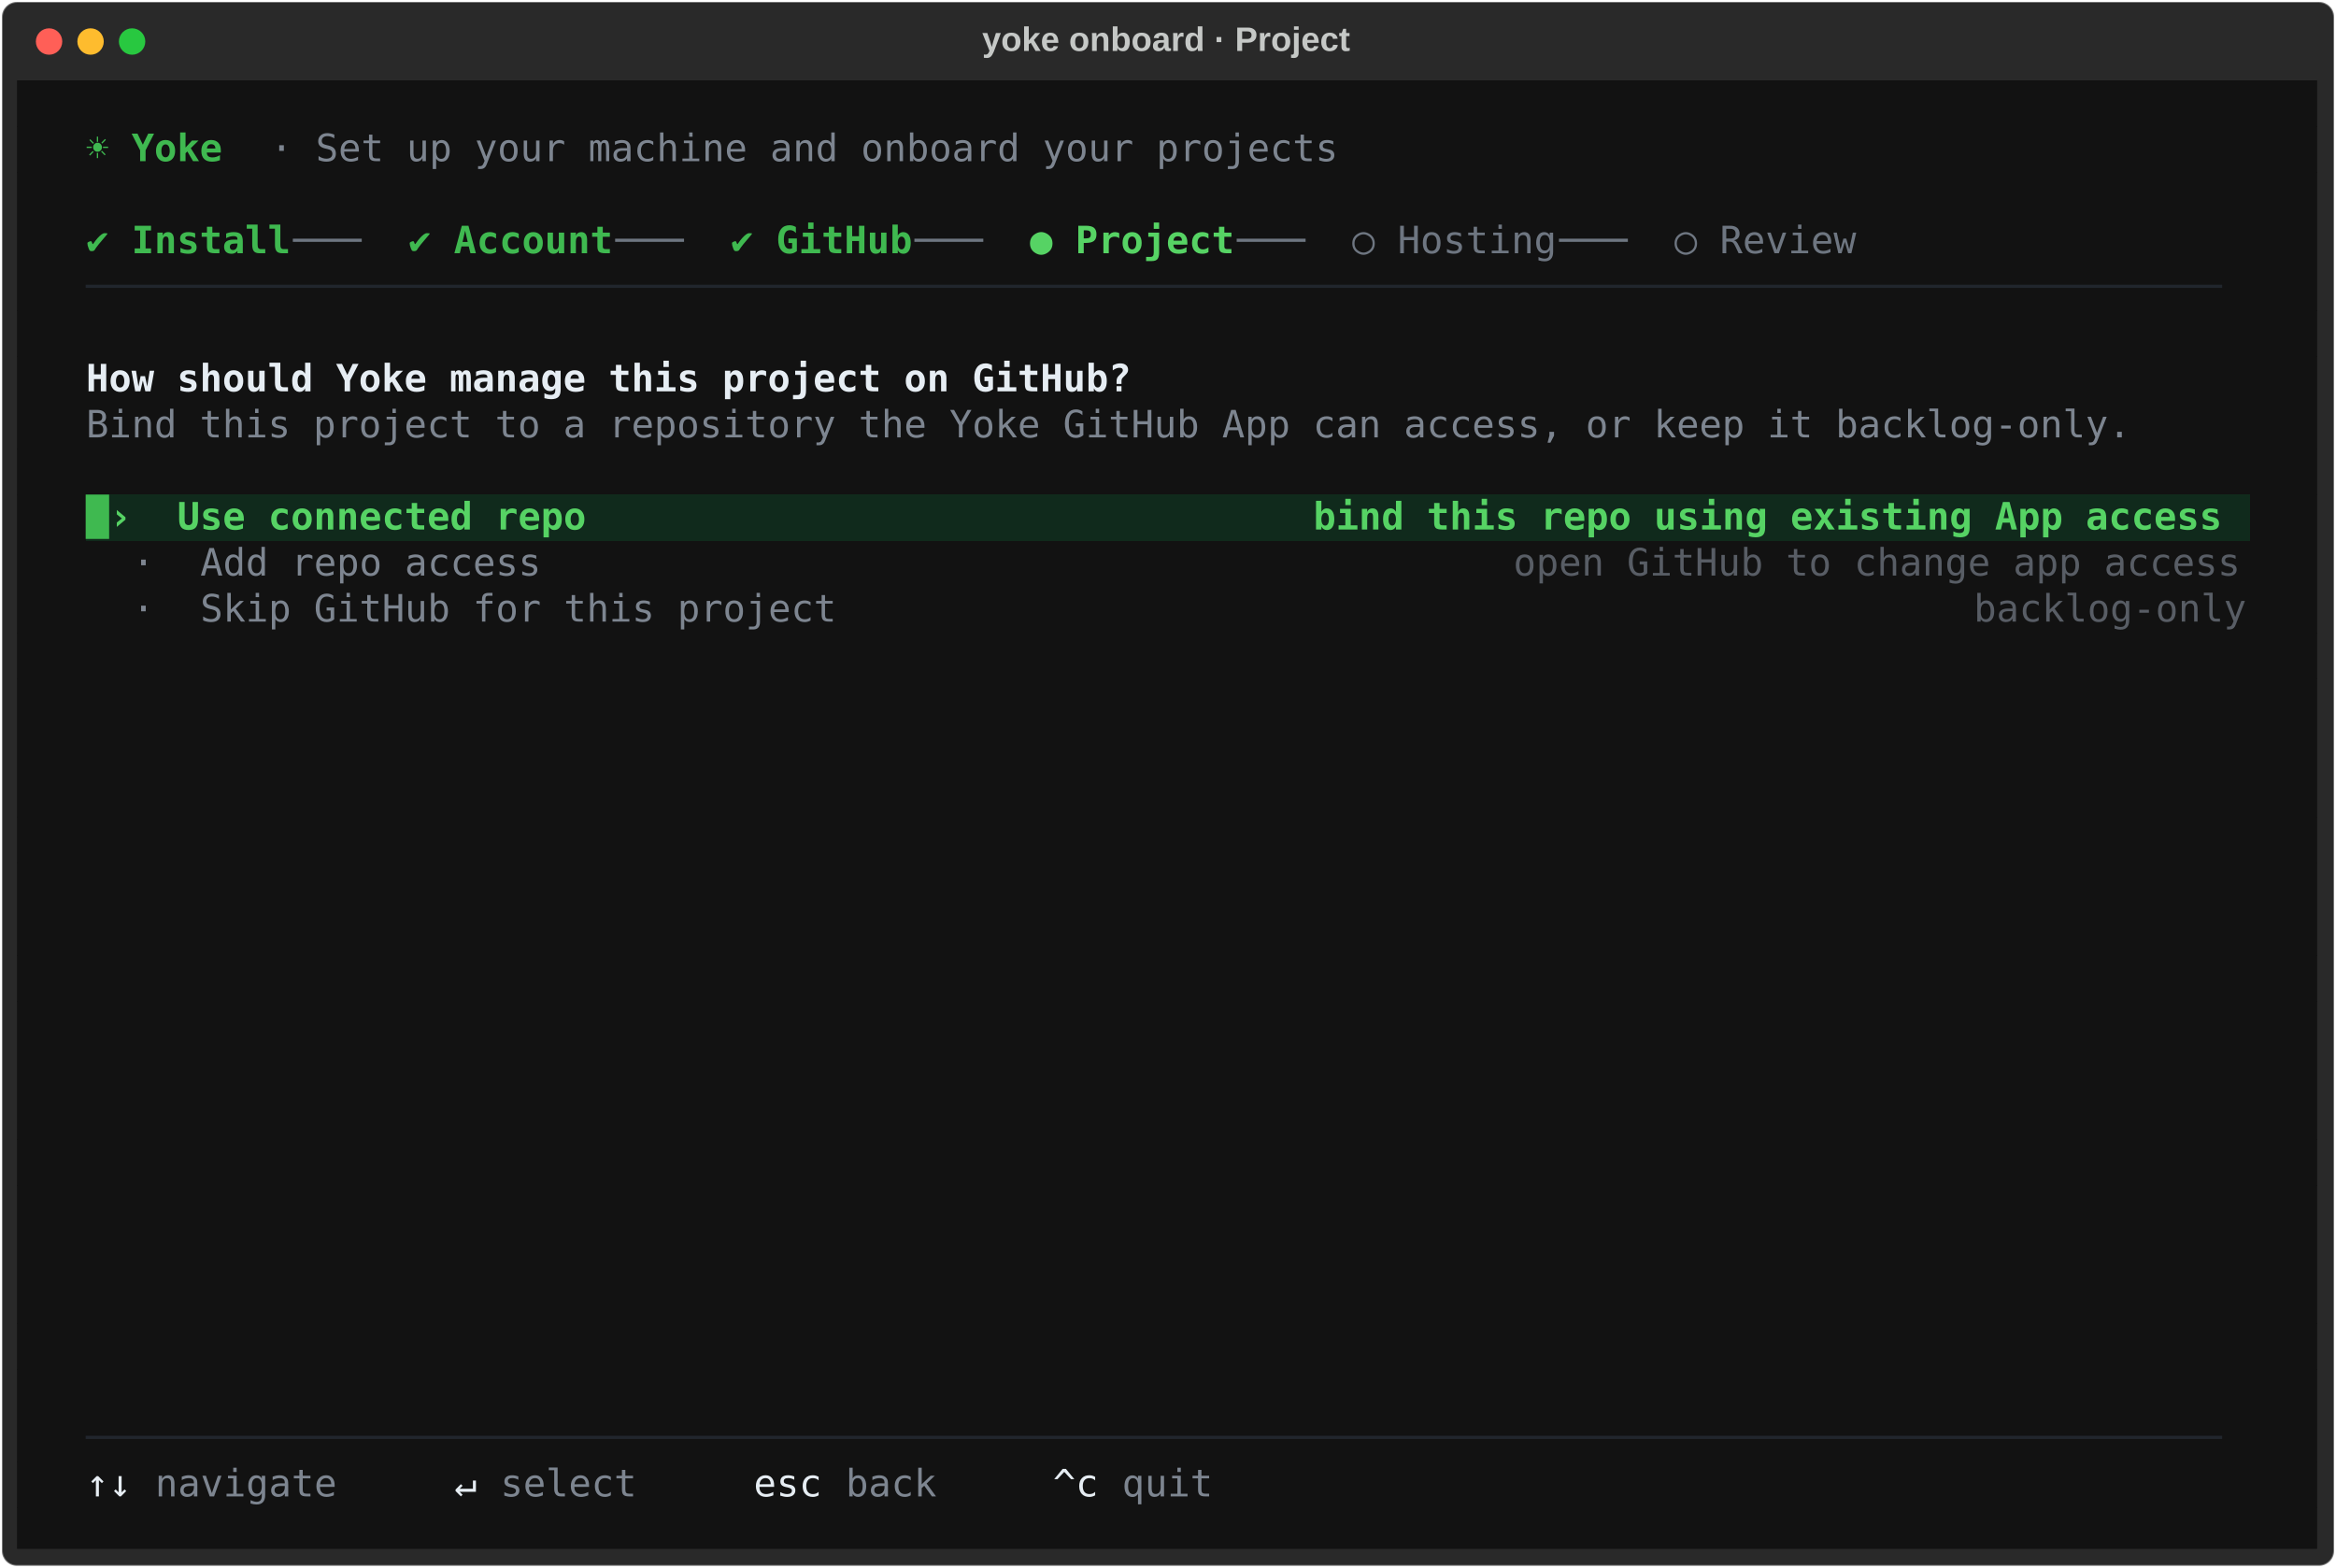
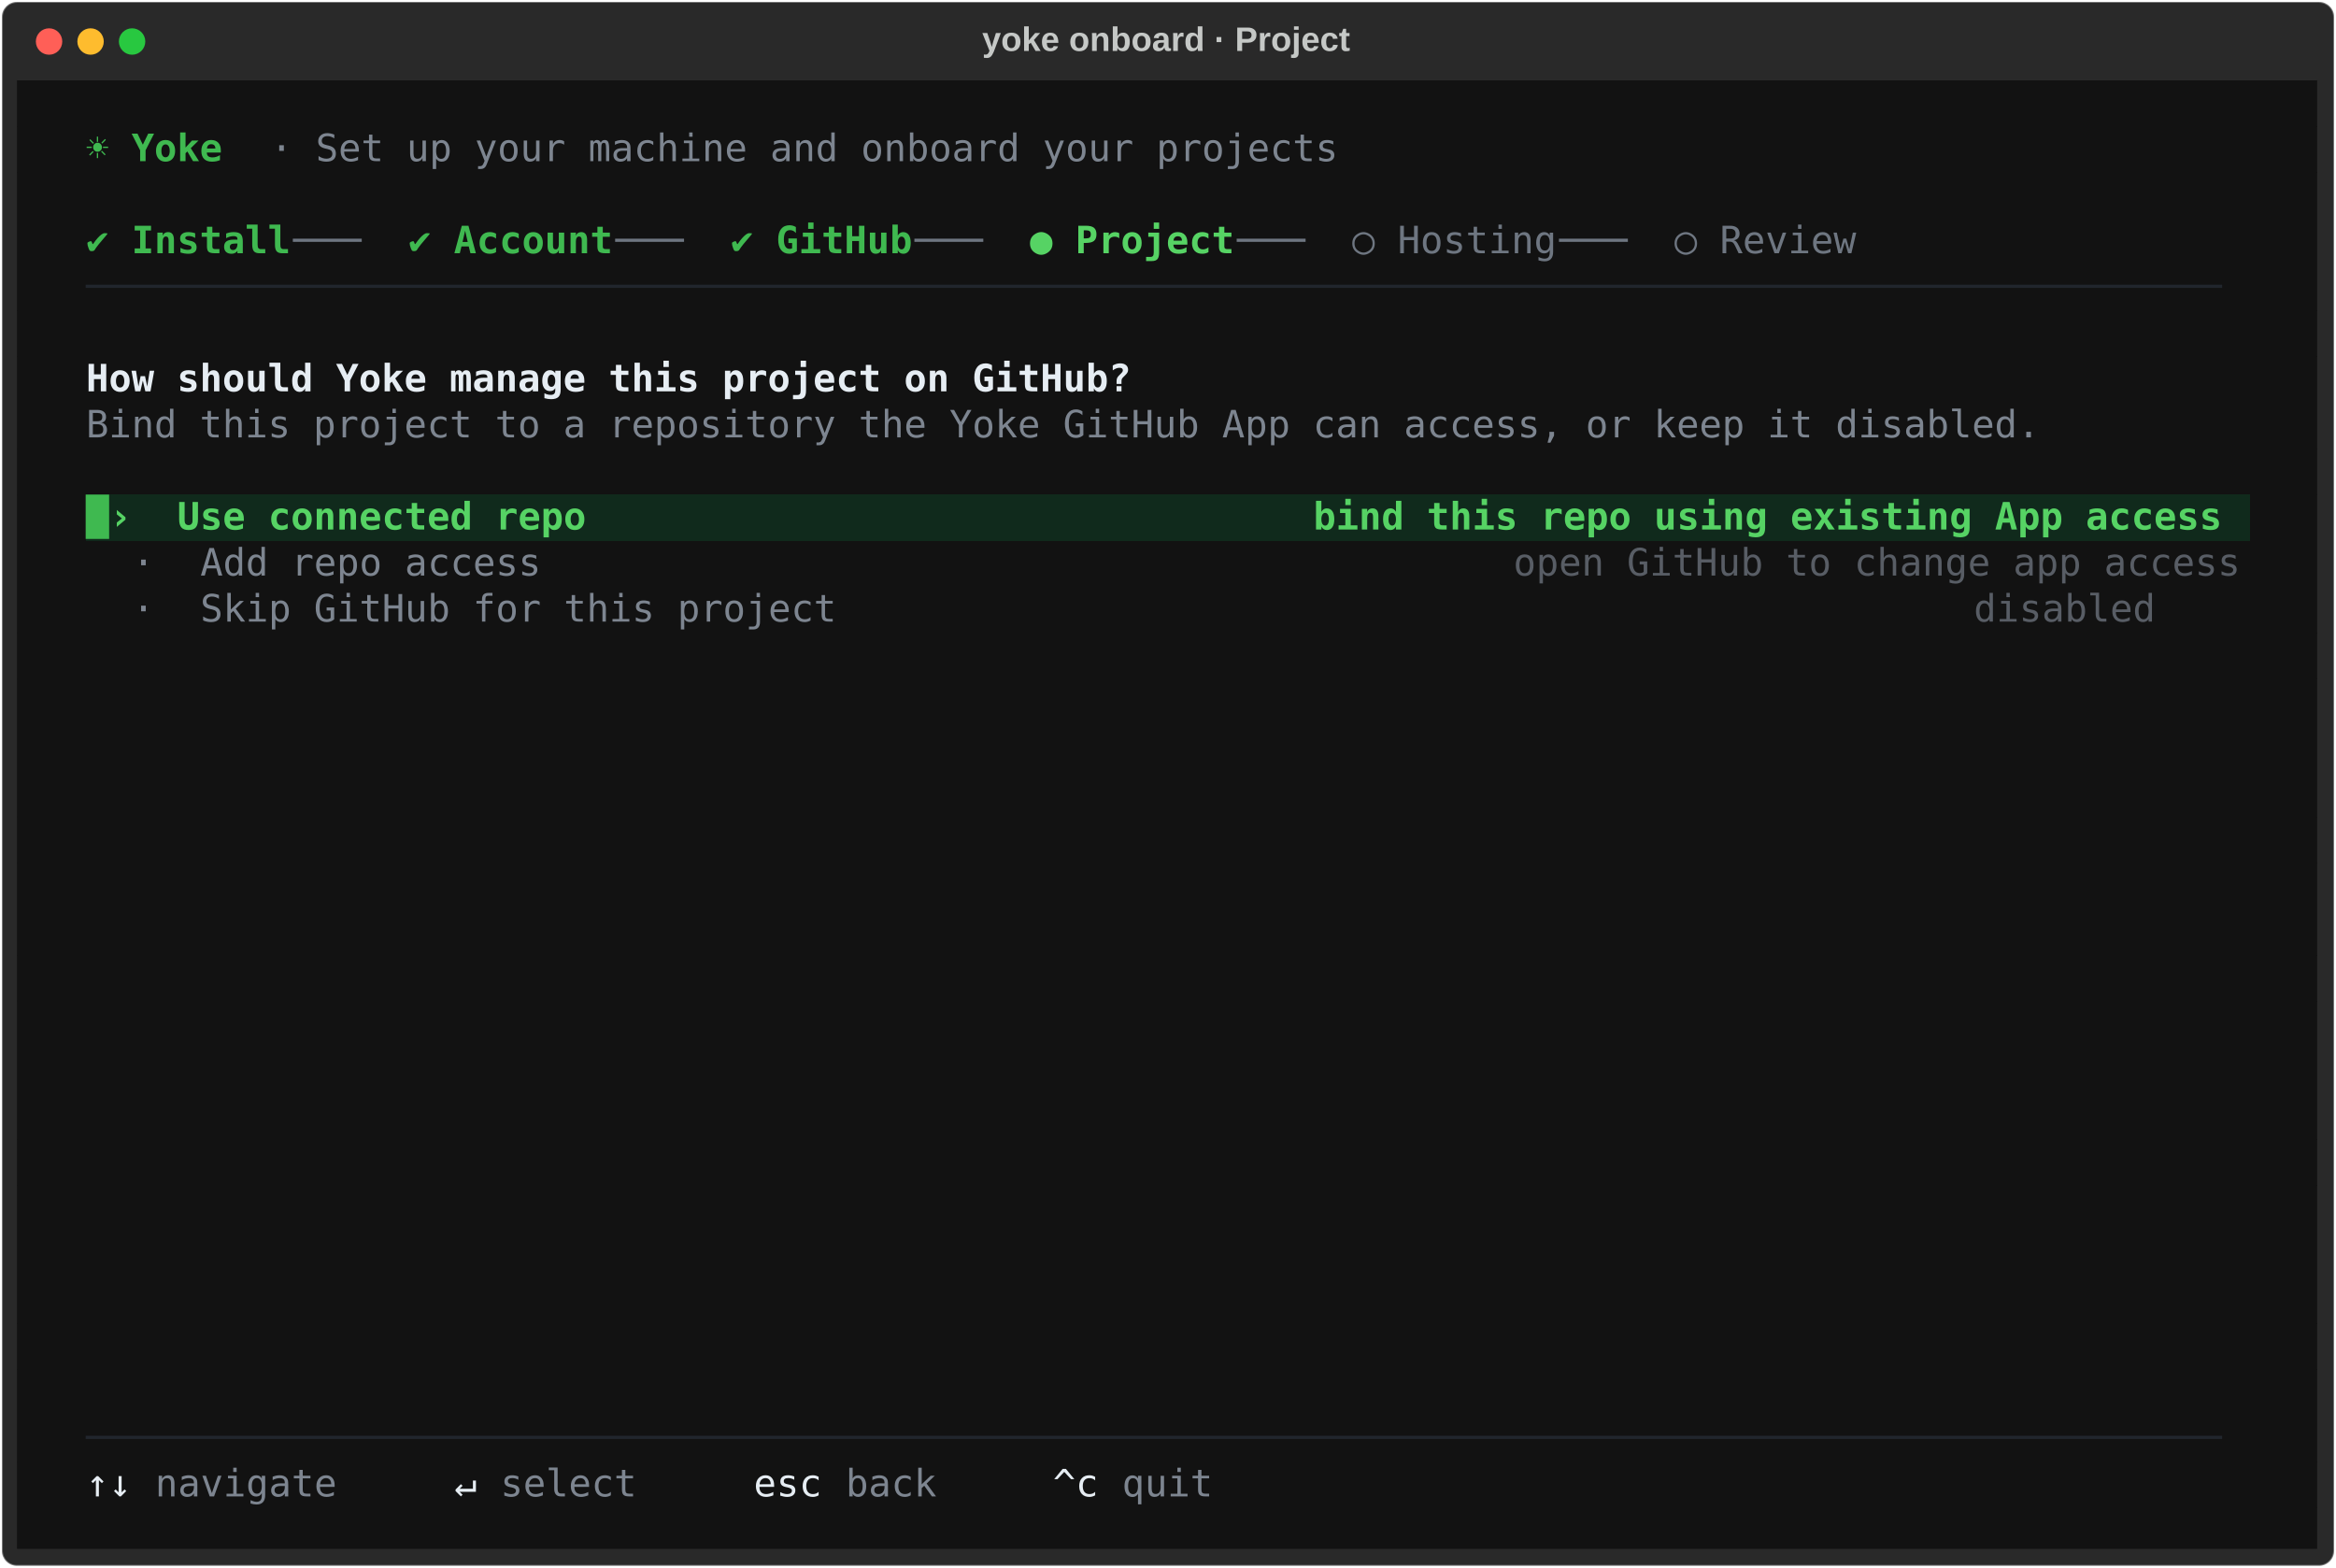
<svg xmlns="http://www.w3.org/2000/svg" class="rich-terminal" viewBox="0 0 1238 830.8">
  <style>

    @font-face {
        font-family: "Fira Code";
        src: local("FiraCode-Regular"),
                url("https://cdnjs.cloudflare.com/ajax/libs/firacode/{{VERSION}}/woff2/FiraCode-Regular.woff2") format("woff2"),
                url("https://cdnjs.cloudflare.com/ajax/libs/firacode/{{VERSION}}/woff/FiraCode-Regular.woff") format("woff");
        font-style: normal;
        font-weight: 400;
    }
    @font-face {
        font-family: "Fira Code";
        src: local("FiraCode-Bold"),
                url("https://cdnjs.cloudflare.com/ajax/libs/firacode/{{VERSION}}/woff2/FiraCode-Bold.woff2") format("woff2"),
                url("https://cdnjs.cloudflare.com/ajax/libs/firacode/{{VERSION}}/woff/FiraCode-Bold.woff") format("woff");
        font-style: bold;
        font-weight: 700;
    }

    .terminal-YOKE-matrix {
        font-family: Fira Code, monospace;
        font-size: 20px;
        line-height: 24.4px;
        font-variant-east-asian: full-width;
    }

    .terminal-YOKE-title {
        font-size: 18px;
        font-weight: bold;
        font-family: arial;
    }

.terminal-YOKE-r2 { fill: #3fb950;font-weight: bold }
.terminal-YOKE-r3 { fill: #e6edf3 }
.terminal-YOKE-r4 { fill: #7d8590 }
.terminal-YOKE-r5 { fill: #6e7681 }
.terminal-YOKE-r6 { fill: #56d364;font-weight: bold }
.terminal-YOKE-r7 { fill: #21262d }
.terminal-YOKE-r8 { fill: #e6edf3;font-weight: bold }
.terminal-YOKE-r9 { fill: #3fb950 }
.terminal-YOKE-r11 { fill: #585d65 }
    </style>
  <defs>
    <clipPath id="terminal-YOKE-clip-terminal">
      <rect x="0" y="0" width="1219.0" height="779.8" />
    </clipPath>
    <clipPath id="terminal-YOKE-line-0">
      <rect x="0" y="1.5" width="1220" height="24.65" />
    </clipPath>
    <clipPath id="terminal-YOKE-line-1">
      <rect x="0" y="25.9" width="1220" height="24.65" />
    </clipPath>
    <clipPath id="terminal-YOKE-line-2">
      <rect x="0" y="50.3" width="1220" height="24.65" />
    </clipPath>
    <clipPath id="terminal-YOKE-line-3">
      <rect x="0" y="74.7" width="1220" height="24.65" />
    </clipPath>
    <clipPath id="terminal-YOKE-line-4">
      <rect x="0" y="99.1" width="1220" height="24.65" />
    </clipPath>
    <clipPath id="terminal-YOKE-line-5">
      <rect x="0" y="123.5" width="1220" height="24.65" />
    </clipPath>
    <clipPath id="terminal-YOKE-line-6">
      <rect x="0" y="147.9" width="1220" height="24.65" />
    </clipPath>
    <clipPath id="terminal-YOKE-line-7">
      <rect x="0" y="172.3" width="1220" height="24.65" />
    </clipPath>
    <clipPath id="terminal-YOKE-line-8">
      <rect x="0" y="196.7" width="1220" height="24.65" />
    </clipPath>
    <clipPath id="terminal-YOKE-line-9">
      <rect x="0" y="221.1" width="1220" height="24.65" />
    </clipPath>
    <clipPath id="terminal-YOKE-line-10">
      <rect x="0" y="245.5" width="1220" height="24.65" />
    </clipPath>
    <clipPath id="terminal-YOKE-line-11">
      <rect x="0" y="269.9" width="1220" height="24.65" />
    </clipPath>
    <clipPath id="terminal-YOKE-line-12">
      <rect x="0" y="294.3" width="1220" height="24.65" />
    </clipPath>
    <clipPath id="terminal-YOKE-line-13">
      <rect x="0" y="318.7" width="1220" height="24.65" />
    </clipPath>
    <clipPath id="terminal-YOKE-line-14">
      <rect x="0" y="343.1" width="1220" height="24.65" />
    </clipPath>
    <clipPath id="terminal-YOKE-line-15">
      <rect x="0" y="367.5" width="1220" height="24.65" />
    </clipPath>
    <clipPath id="terminal-YOKE-line-16">
      <rect x="0" y="391.9" width="1220" height="24.65" />
    </clipPath>
    <clipPath id="terminal-YOKE-line-17">
      <rect x="0" y="416.3" width="1220" height="24.65" />
    </clipPath>
    <clipPath id="terminal-YOKE-line-18">
      <rect x="0" y="440.7" width="1220" height="24.65" />
    </clipPath>
    <clipPath id="terminal-YOKE-line-19">
      <rect x="0" y="465.1" width="1220" height="24.65" />
    </clipPath>
    <clipPath id="terminal-YOKE-line-20">
      <rect x="0" y="489.5" width="1220" height="24.65" />
    </clipPath>
    <clipPath id="terminal-YOKE-line-21">
      <rect x="0" y="513.9" width="1220" height="24.65" />
    </clipPath>
    <clipPath id="terminal-YOKE-line-22">
      <rect x="0" y="538.3" width="1220" height="24.65" />
    </clipPath>
    <clipPath id="terminal-YOKE-line-23">
      <rect x="0" y="562.7" width="1220" height="24.65" />
    </clipPath>
    <clipPath id="terminal-YOKE-line-24">
      <rect x="0" y="587.1" width="1220" height="24.65" />
    </clipPath>
    <clipPath id="terminal-YOKE-line-25">
      <rect x="0" y="611.5" width="1220" height="24.65" />
    </clipPath>
    <clipPath id="terminal-YOKE-line-26">
      <rect x="0" y="635.9" width="1220" height="24.65" />
    </clipPath>
    <clipPath id="terminal-YOKE-line-27">
      <rect x="0" y="660.3" width="1220" height="24.65" />
    </clipPath>
    <clipPath id="terminal-YOKE-line-28">
      <rect x="0" y="684.7" width="1220" height="24.65" />
    </clipPath>
    <clipPath id="terminal-YOKE-line-29">
      <rect x="0" y="709.1" width="1220" height="24.65" />
    </clipPath>
    <clipPath id="terminal-YOKE-line-30">
      <rect x="0" y="733.5" width="1220" height="24.65" />
    </clipPath>
  </defs>
  <rect fill="#292929" stroke="rgba(255,255,255,0.35)" stroke-width="1" x="1" y="1" width="1236" height="828.8" rx="8" />
  <text class="terminal-YOKE-title" fill="#c5c8c6" text-anchor="middle" x="618" y="27">yoke onboard · Project</text>
  <g transform="translate(26,22)">
    <circle cx="0" cy="0" r="7" fill="#ff5f57" />
    <circle cx="22" cy="0" r="7" fill="#febc2e" />
    <circle cx="44" cy="0" r="7" fill="#28c840" />
  </g>
  <g transform="translate(9, 41)" clip-path="url(#terminal-YOKE-clip-terminal)">
    <rect fill="#121212" x="0" y="1.5" width="1220" height="24.65" shape-rendering="crispEdges" />
    <rect fill="#121212" x="0" y="25.9" width="36.6" height="24.65" shape-rendering="crispEdges" />
    <rect fill="#121212" x="36.6" y="25.9" width="73.2" height="24.65" shape-rendering="crispEdges" />
    <rect fill="#121212" x="109.8" y="25.9" width="24.4" height="24.65" shape-rendering="crispEdges" />
    <rect fill="#121212" x="134.2" y="25.9" width="573.4" height="24.65" shape-rendering="crispEdges" />
    <rect fill="#121212" x="707.6" y="25.9" width="512.4" height="24.65" shape-rendering="crispEdges" />
    <rect fill="#121212" x="0" y="50.3" width="1220" height="24.65" shape-rendering="crispEdges" />
    <rect fill="#121212" x="0" y="74.7" width="36.6" height="24.65" shape-rendering="crispEdges" />
    <rect fill="#121212" x="36.6" y="74.7" width="109.8" height="24.65" shape-rendering="crispEdges" />
    <rect fill="#121212" x="146.4" y="74.7" width="61" height="24.65" shape-rendering="crispEdges" />
    <rect fill="#121212" x="207.4" y="74.7" width="109.8" height="24.65" shape-rendering="crispEdges" />
    <rect fill="#121212" x="317.2" y="74.7" width="61" height="24.65" shape-rendering="crispEdges" />
    <rect fill="#121212" x="378.2" y="74.7" width="97.6" height="24.65" shape-rendering="crispEdges" />
    <rect fill="#121212" x="475.8" y="74.7" width="61" height="24.65" shape-rendering="crispEdges" />
    <rect fill="#121212" x="536.8" y="74.7" width="109.8" height="24.65" shape-rendering="crispEdges" />
    <rect fill="#121212" x="646.6" y="74.7" width="61" height="24.65" shape-rendering="crispEdges" />
    <rect fill="#121212" x="707.6" y="74.7" width="109.8" height="24.65" shape-rendering="crispEdges" />
    <rect fill="#121212" x="817.4" y="74.7" width="61" height="24.65" shape-rendering="crispEdges" />
    <rect fill="#121212" x="878.4" y="74.7" width="97.6" height="24.65" shape-rendering="crispEdges" />
    <rect fill="#121212" x="976" y="74.7" width="244" height="24.65" shape-rendering="crispEdges" />
    <rect fill="#121212" x="0" y="99.1" width="36.6" height="24.65" shape-rendering="crispEdges" />
    <rect fill="#121212" x="36.6" y="99.1" width="1146.8" height="24.65" shape-rendering="crispEdges" />
    <rect fill="#121212" x="1183.4" y="99.1" width="36.6" height="24.65" shape-rendering="crispEdges" />
    <rect fill="#121212" x="0" y="123.5" width="1220" height="24.65" shape-rendering="crispEdges" />
    <rect fill="#121212" x="0" y="147.9" width="36.6" height="24.65" shape-rendering="crispEdges" />
    <rect fill="#121212" x="36.6" y="147.9" width="561.2" height="24.65" shape-rendering="crispEdges" />
    <rect fill="#121212" x="597.8" y="147.9" width="622.2" height="24.65" shape-rendering="crispEdges" />
    <rect fill="#121212" x="0" y="172.3" width="36.6" height="24.65" shape-rendering="crispEdges" />
    <rect fill="#121212" x="36.6" y="172.3" width="1098" height="24.65" shape-rendering="crispEdges" />
    <rect fill="#121212" x="1134.6" y="172.3" width="48.8" height="24.65" shape-rendering="crispEdges" />
    <rect fill="#121212" x="1183.4" y="172.3" width="36.6" height="24.65" shape-rendering="crispEdges" />
    <rect fill="#121212" x="0" y="196.7" width="36.6" height="24.65" shape-rendering="crispEdges" />
    <rect fill="#121212" x="36.6" y="196.7" width="0" height="24.65" shape-rendering="crispEdges" />
    <rect fill="#121212" x="36.6" y="196.7" width="1183.4" height="24.65" shape-rendering="crispEdges" />
    <rect fill="#121212" x="0" y="221.1" width="36.6" height="24.65" shape-rendering="crispEdges" />
    <rect fill="#102a1c" x="36.6" y="221.1" width="12.2" height="24.65" shape-rendering="crispEdges" />
    <rect fill="#102a1c" x="48.8" y="221.1" width="1134.6" height="24.65" shape-rendering="crispEdges" />
    <rect fill="#121212" x="1183.4" y="221.1" width="36.6" height="24.65" shape-rendering="crispEdges" />
    <rect fill="#121212" x="0" y="245.5" width="36.6" height="24.65" shape-rendering="crispEdges" />
    <rect fill="#121212" x="36.6" y="245.5" width="12.2" height="24.65" shape-rendering="crispEdges" />
    <rect fill="#121212" x="48.8" y="245.5" width="12.2" height="24.65" shape-rendering="crispEdges" />
    <rect fill="#121212" x="61" y="245.5" width="732" height="24.65" shape-rendering="crispEdges" />
    <rect fill="#121212" x="793" y="245.5" width="390.4" height="24.65" shape-rendering="crispEdges" />
    <rect fill="#121212" x="1183.4" y="245.5" width="36.6" height="24.65" shape-rendering="crispEdges" />
    <rect fill="#121212" x="0" y="269.9" width="36.6" height="24.65" shape-rendering="crispEdges" />
    <rect fill="#121212" x="36.6" y="269.9" width="12.2" height="24.65" shape-rendering="crispEdges" />
    <rect fill="#121212" x="48.8" y="269.9" width="12.2" height="24.65" shape-rendering="crispEdges" />
    <rect fill="#121212" x="61" y="269.9" width="976" height="24.65" shape-rendering="crispEdges" />
    <rect fill="#121212" x="1037" y="269.9" width="146.4" height="24.65" shape-rendering="crispEdges" />
    <rect fill="#121212" x="1183.4" y="269.9" width="36.6" height="24.65" shape-rendering="crispEdges" />
    <rect fill="#121212" x="0" y="294.3" width="36.6" height="24.65" shape-rendering="crispEdges" />
    <rect fill="#121212" x="36.6" y="294.3" width="1183.4" height="24.65" shape-rendering="crispEdges" />
    <rect fill="#121212" x="0" y="318.7" width="36.6" height="24.65" shape-rendering="crispEdges" />
    <rect fill="#121212" x="36.6" y="318.7" width="1183.4" height="24.65" shape-rendering="crispEdges" />
    <rect fill="#121212" x="0" y="343.1" width="36.6" height="24.65" shape-rendering="crispEdges" />
    <rect fill="#121212" x="36.6" y="343.1" width="1183.4" height="24.65" shape-rendering="crispEdges" />
    <rect fill="#121212" x="0" y="367.5" width="36.6" height="24.65" shape-rendering="crispEdges" />
    <rect fill="#121212" x="36.6" y="367.5" width="1183.4" height="24.65" shape-rendering="crispEdges" />
    <rect fill="#121212" x="0" y="391.9" width="36.6" height="24.65" shape-rendering="crispEdges" />
    <rect fill="#121212" x="36.6" y="391.9" width="1183.4" height="24.65" shape-rendering="crispEdges" />
    <rect fill="#121212" x="0" y="416.3" width="36.6" height="24.65" shape-rendering="crispEdges" />
    <rect fill="#121212" x="36.6" y="416.3" width="1183.4" height="24.65" shape-rendering="crispEdges" />
    <rect fill="#121212" x="0" y="440.7" width="36.6" height="24.65" shape-rendering="crispEdges" />
    <rect fill="#121212" x="36.6" y="440.7" width="1183.4" height="24.65" shape-rendering="crispEdges" />
    <rect fill="#121212" x="0" y="465.1" width="36.6" height="24.65" shape-rendering="crispEdges" />
    <rect fill="#121212" x="36.6" y="465.1" width="1183.4" height="24.65" shape-rendering="crispEdges" />
    <rect fill="#121212" x="0" y="489.5" width="36.6" height="24.65" shape-rendering="crispEdges" />
    <rect fill="#121212" x="36.6" y="489.5" width="1183.4" height="24.65" shape-rendering="crispEdges" />
    <rect fill="#121212" x="0" y="513.9" width="36.6" height="24.65" shape-rendering="crispEdges" />
    <rect fill="#121212" x="36.6" y="513.9" width="1183.4" height="24.65" shape-rendering="crispEdges" />
    <rect fill="#121212" x="0" y="538.3" width="36.6" height="24.65" shape-rendering="crispEdges" />
    <rect fill="#121212" x="36.6" y="538.3" width="1183.4" height="24.65" shape-rendering="crispEdges" />
    <rect fill="#121212" x="0" y="562.7" width="36.6" height="24.65" shape-rendering="crispEdges" />
    <rect fill="#121212" x="36.6" y="562.7" width="1183.4" height="24.65" shape-rendering="crispEdges" />
    <rect fill="#121212" x="0" y="587.1" width="36.6" height="24.65" shape-rendering="crispEdges" />
    <rect fill="#121212" x="36.6" y="587.1" width="1183.4" height="24.65" shape-rendering="crispEdges" />
    <rect fill="#121212" x="0" y="611.5" width="36.6" height="24.65" shape-rendering="crispEdges" />
    <rect fill="#121212" x="36.6" y="611.5" width="1183.4" height="24.65" shape-rendering="crispEdges" />
    <rect fill="#121212" x="0" y="635.9" width="36.6" height="24.65" shape-rendering="crispEdges" />
    <rect fill="#121212" x="36.6" y="635.9" width="1183.4" height="24.65" shape-rendering="crispEdges" />
    <rect fill="#121212" x="0" y="660.3" width="36.6" height="24.65" shape-rendering="crispEdges" />
    <rect fill="#121212" x="36.6" y="660.3" width="1183.4" height="24.65" shape-rendering="crispEdges" />
    <rect fill="#121212" x="0" y="684.7" width="36.6" height="24.65" shape-rendering="crispEdges" />
    <rect fill="#121212" x="36.6" y="684.7" width="1183.4" height="24.65" shape-rendering="crispEdges" />
    <rect fill="#121212" x="0" y="709.1" width="36.6" height="24.65" shape-rendering="crispEdges" />
    <rect fill="#121212" x="36.6" y="709.1" width="1146.8" height="24.65" shape-rendering="crispEdges" />
    <rect fill="#121212" x="1183.4" y="709.1" width="36.6" height="24.65" shape-rendering="crispEdges" />
    <rect fill="#121212" x="0" y="733.5" width="36.6" height="24.65" shape-rendering="crispEdges" />
    <rect fill="#121212" x="36.6" y="733.5" width="24.4" height="24.65" shape-rendering="crispEdges" />
    <rect fill="#121212" x="61" y="733.5" width="12.2" height="24.65" shape-rendering="crispEdges" />
    <rect fill="#121212" x="73.2" y="733.5" width="97.6" height="24.65" shape-rendering="crispEdges" />
    <rect fill="#121212" x="170.8" y="733.5" width="61" height="24.65" shape-rendering="crispEdges" />
    <rect fill="#121212" x="231.8" y="733.5" width="12.2" height="24.65" shape-rendering="crispEdges" />
    <rect fill="#121212" x="244" y="733.5" width="12.2" height="24.65" shape-rendering="crispEdges" />
    <rect fill="#121212" x="256.2" y="733.5" width="73.2" height="24.65" shape-rendering="crispEdges" />
    <rect fill="#121212" x="329.4" y="733.5" width="61" height="24.65" shape-rendering="crispEdges" />
    <rect fill="#121212" x="390.4" y="733.5" width="36.6" height="24.65" shape-rendering="crispEdges" />
    <rect fill="#121212" x="427" y="733.5" width="12.2" height="24.65" shape-rendering="crispEdges" />
    <rect fill="#121212" x="439.2" y="733.5" width="48.8" height="24.65" shape-rendering="crispEdges" />
    <rect fill="#121212" x="488" y="733.5" width="61" height="24.65" shape-rendering="crispEdges" />
    <rect fill="#121212" x="549" y="733.5" width="24.4" height="24.65" shape-rendering="crispEdges" />
    <rect fill="#121212" x="573.4" y="733.5" width="12.2" height="24.65" shape-rendering="crispEdges" />
    <rect fill="#121212" x="585.6" y="733.5" width="48.8" height="24.65" shape-rendering="crispEdges" />
    <rect fill="#121212" x="634.4" y="733.5" width="585.6" height="24.65" shape-rendering="crispEdges" />
    <rect fill="#121212" x="0" y="757.9" width="1220" height="24.65" shape-rendering="crispEdges" />
    <g class="terminal-YOKE-matrix">
      <text class="terminal-YOKE-r2" x="36.6" y="44.4" textLength="73.2" clip-path="url(#terminal-YOKE-line-1)">☀ Yoke</text>
      <text class="terminal-YOKE-r4" x="134.2" y="44.4" textLength="573.4" clip-path="url(#terminal-YOKE-line-1)">· Set up your machine and onboard your projects</text>
      <text class="terminal-YOKE-r2" x="36.6" y="93.2" textLength="109.8" clip-path="url(#terminal-YOKE-line-3)">✔ Install</text>
      <text class="terminal-YOKE-r5" x="146.4" y="93.2" textLength="61" clip-path="url(#terminal-YOKE-line-3)"> ─── </text>
      <text class="terminal-YOKE-r2" x="207.4" y="93.2" textLength="109.8" clip-path="url(#terminal-YOKE-line-3)">✔ Account</text>
      <text class="terminal-YOKE-r5" x="317.2" y="93.2" textLength="61" clip-path="url(#terminal-YOKE-line-3)"> ─── </text>
      <text class="terminal-YOKE-r2" x="378.2" y="93.2" textLength="97.6" clip-path="url(#terminal-YOKE-line-3)">✔ GitHub</text>
      <text class="terminal-YOKE-r5" x="475.8" y="93.2" textLength="61" clip-path="url(#terminal-YOKE-line-3)"> ─── </text>
      <text class="terminal-YOKE-r6" x="536.8" y="93.2" textLength="109.8" clip-path="url(#terminal-YOKE-line-3)">● Project</text>
      <text class="terminal-YOKE-r5" x="646.6" y="93.2" textLength="61" clip-path="url(#terminal-YOKE-line-3)"> ─── </text>
      <text class="terminal-YOKE-r5" x="707.6" y="93.2" textLength="109.8" clip-path="url(#terminal-YOKE-line-3)">○ Hosting</text>
      <text class="terminal-YOKE-r5" x="817.4" y="93.2" textLength="61" clip-path="url(#terminal-YOKE-line-3)"> ─── </text>
      <text class="terminal-YOKE-r5" x="878.4" y="93.2" textLength="97.6" clip-path="url(#terminal-YOKE-line-3)">○ Review</text>
      <text class="terminal-YOKE-r7" x="36.6" y="117.6" textLength="1146.8" clip-path="url(#terminal-YOKE-line-4)">──────────────────────────────────────────────────────────────────────────────────────────────</text>
      <text class="terminal-YOKE-r8" x="36.6" y="166.4" textLength="561.2" clip-path="url(#terminal-YOKE-line-6)">How should Yoke manage this project on GitHub?</text>
-       <text class="terminal-YOKE-r4" x="36.6" y="190.8" textLength="1098" clip-path="url(#terminal-YOKE-line-7)">Bind this project to a repository the Yoke GitHub App can access, or keep it backlog-only.</text>
+       <text class="terminal-YOKE-r4" x="36.6" y="190.8" textLength="1098" clip-path="url(#terminal-YOKE-line-7)">Bind this project to a repository the Yoke GitHub App can access, or keep it disabled.</text>
      <text class="terminal-YOKE-r9" x="36.6" y="239.6" textLength="12.2" clip-path="url(#terminal-YOKE-line-9)">█</text>
      <text class="terminal-YOKE-r6" x="48.8" y="239.6" textLength="1134.6" clip-path="url(#terminal-YOKE-line-9)">›  Use connected repo                                bind this repo using existing App access</text>
      <text class="terminal-YOKE-r4" x="61" y="264" textLength="732" clip-path="url(#terminal-YOKE-line-10)">·  Add repo access                                          </text>
      <text class="terminal-YOKE-r11" x="793" y="264" textLength="390.4" clip-path="url(#terminal-YOKE-line-10)">open GitHub to change app access</text>
      <text class="terminal-YOKE-r4" x="61" y="288.4" textLength="976" clip-path="url(#terminal-YOKE-line-11)">·  Skip GitHub for this project                                                 </text>
-       <text class="terminal-YOKE-r11" x="1037" y="288.4" textLength="146.4" clip-path="url(#terminal-YOKE-line-11)">backlog-only</text>
+       <text class="terminal-YOKE-r11" x="1037" y="288.4" textLength="146.4" clip-path="url(#terminal-YOKE-line-11)">disabled</text>
      <text class="terminal-YOKE-r7" x="36.6" y="727.6" textLength="1146.8" clip-path="url(#terminal-YOKE-line-29)">──────────────────────────────────────────────────────────────────────────────────────────────</text>
      <text class="terminal-YOKE-r3" x="36.6" y="752" textLength="24.4" clip-path="url(#terminal-YOKE-line-30)">↑↓</text>
      <text class="terminal-YOKE-r4" x="73.2" y="752" textLength="97.6" clip-path="url(#terminal-YOKE-line-30)">navigate</text>
      <text class="terminal-YOKE-r3" x="231.8" y="752" textLength="12.2" clip-path="url(#terminal-YOKE-line-30)">↵</text>
      <text class="terminal-YOKE-r4" x="256.2" y="752" textLength="73.2" clip-path="url(#terminal-YOKE-line-30)">select</text>
      <text class="terminal-YOKE-r3" x="390.4" y="752" textLength="36.6" clip-path="url(#terminal-YOKE-line-30)">esc</text>
      <text class="terminal-YOKE-r4" x="439.2" y="752" textLength="48.8" clip-path="url(#terminal-YOKE-line-30)">back</text>
      <text class="terminal-YOKE-r3" x="549" y="752" textLength="24.4" clip-path="url(#terminal-YOKE-line-30)">^c</text>
      <text class="terminal-YOKE-r4" x="585.6" y="752" textLength="48.8" clip-path="url(#terminal-YOKE-line-30)">quit</text>
    </g>
  </g>
</svg>
